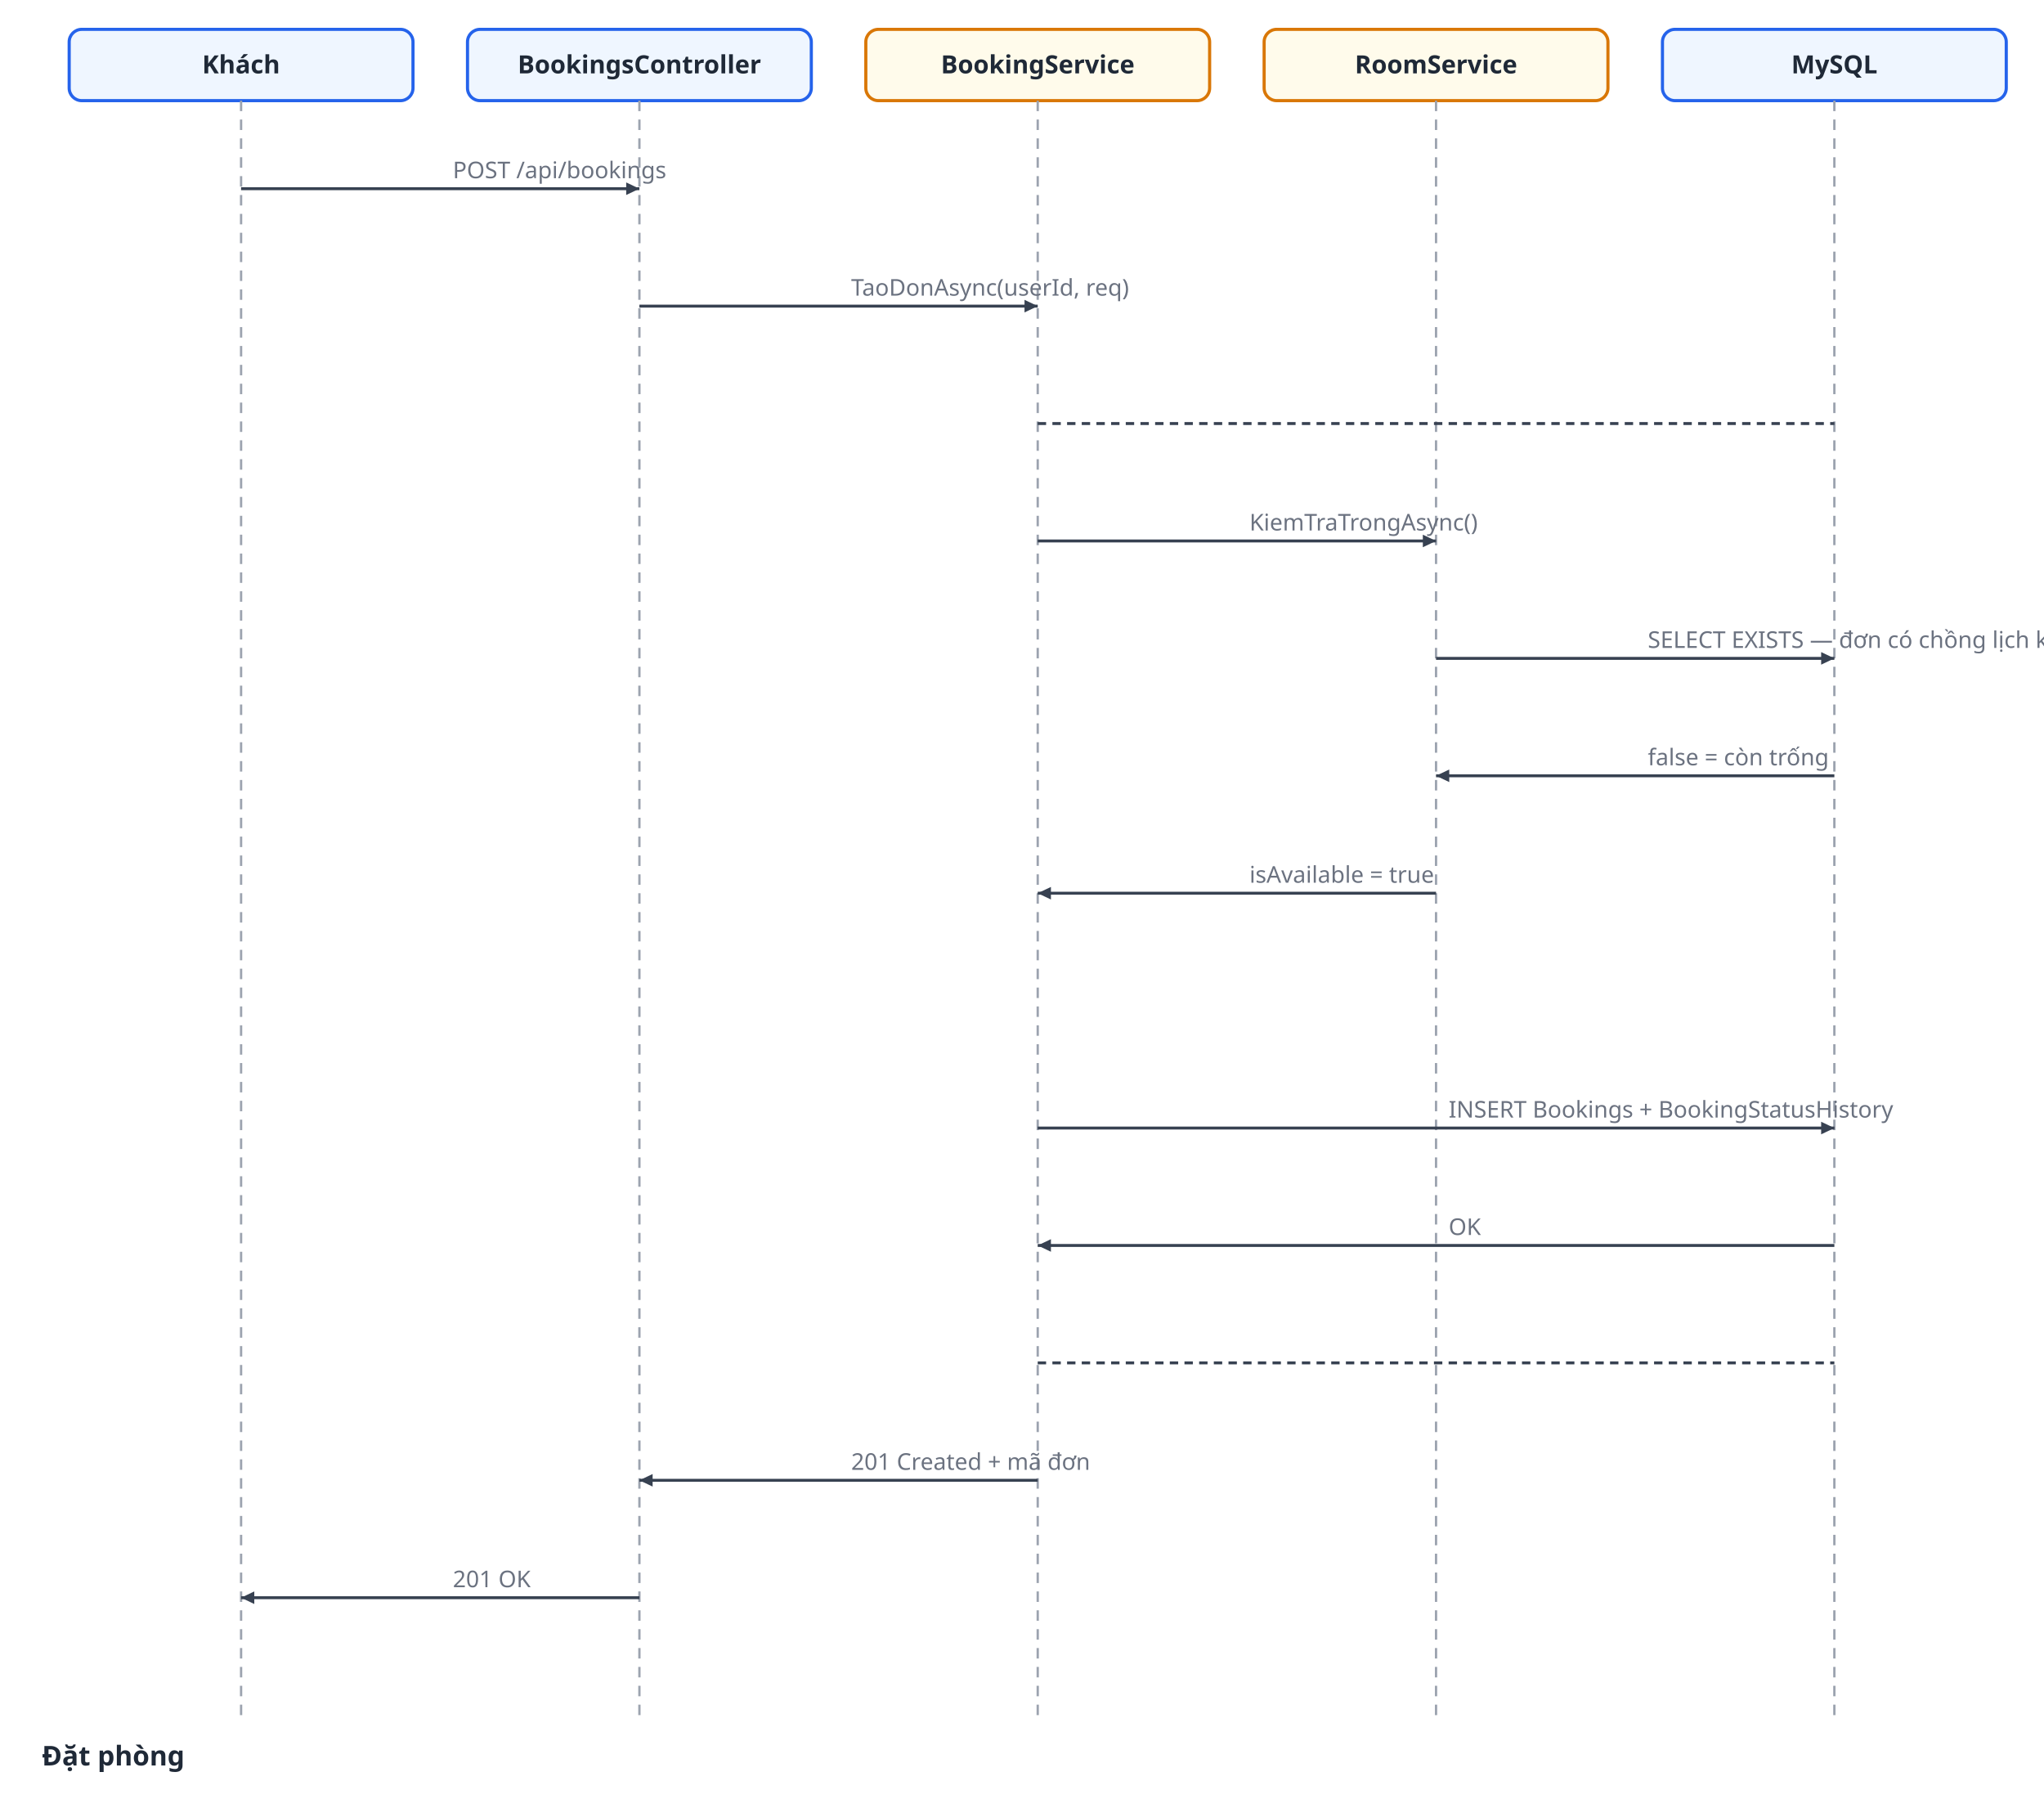
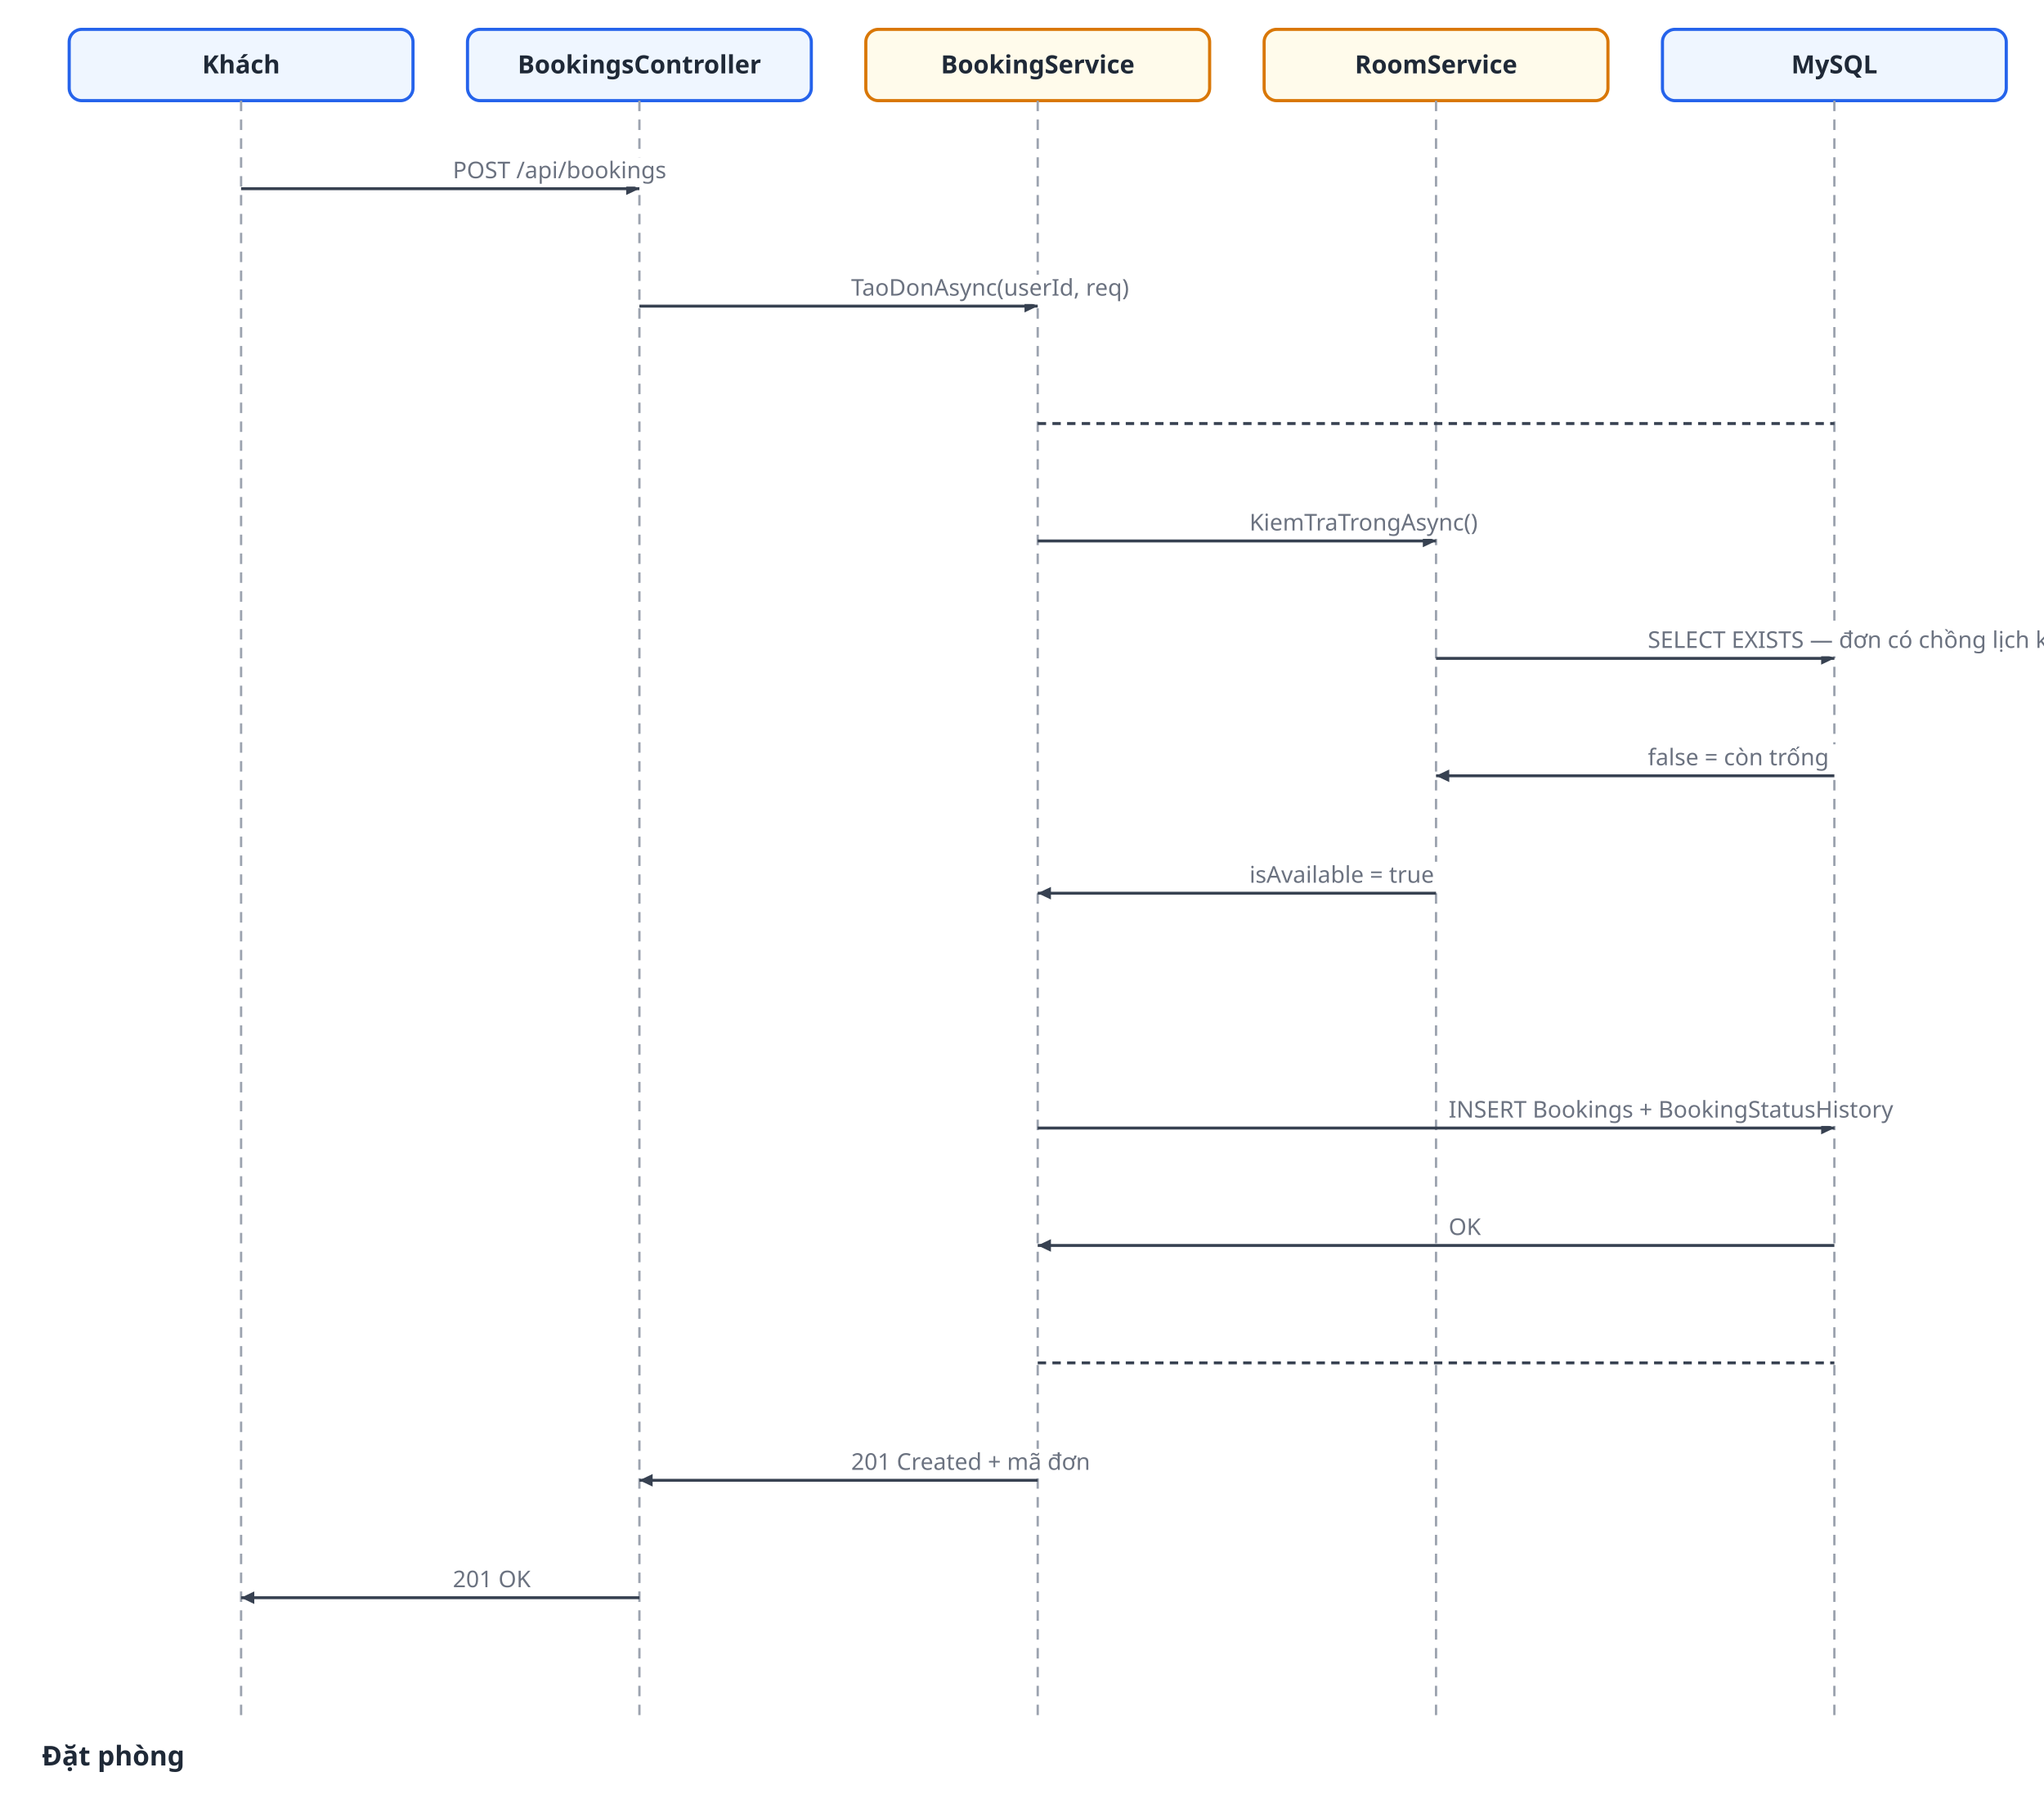
<svg xmlns="http://www.w3.org/2000/svg" width="975" height="858" viewBox="0 0 975 858" font-family="'Segoe UI', 'Noto Sans', Arial, sans-serif">
  <rect width="975" height="858" fill="#ffffff" />
  <rect x="33" y="14" width="164" height="34" rx="6" fill="#eff6ff" stroke="#2563eb" stroke-width="1.5" />
  <text x="115" y="35" font-size="12" text-anchor="middle" fill="#1f2937" font-weight="600">Khách</text>
  <line x1="115" y1="48" x2="115" y2="818" stroke="#9ca3af" stroke-width="1.1" stroke-dasharray="5 4" />
  <rect x="223" y="14" width="164" height="34" rx="6" fill="#eff6ff" stroke="#2563eb" stroke-width="1.5" />
  <text x="305" y="35" font-size="12" text-anchor="middle" fill="#1f2937" font-weight="600">BookingsController</text>
  <line x1="305" y1="48" x2="305" y2="818" stroke="#9ca3af" stroke-width="1.1" stroke-dasharray="5 4" />
  <rect x="413" y="14" width="164" height="34" rx="6" fill="#fffbeb" stroke="#d97706" stroke-width="1.5" />
  <text x="495" y="35" font-size="12" text-anchor="middle" fill="#1f2937" font-weight="600">BookingService</text>
  <line x1="495" y1="48" x2="495" y2="818" stroke="#9ca3af" stroke-width="1.1" stroke-dasharray="5 4" />
  <rect x="603" y="14" width="164" height="34" rx="6" fill="#fffbeb" stroke="#d97706" stroke-width="1.5" />
  <text x="685" y="35" font-size="12" text-anchor="middle" fill="#1f2937" font-weight="600">RoomService</text>
  <line x1="685" y1="48" x2="685" y2="818" stroke="#9ca3af" stroke-width="1.1" stroke-dasharray="5 4" />
  <rect x="793" y="14" width="164" height="34" rx="6" fill="#eff6ff" stroke="#2563eb" stroke-width="1.5" />
  <text x="875" y="35" font-size="12" text-anchor="middle" fill="#1f2937" font-weight="600">MySQL</text>
  <line x1="875" y1="48" x2="875" y2="818" stroke="#9ca3af" stroke-width="1.1" stroke-dasharray="5 4" />
  <line x1="115" y1="90" x2="305" y2="90" stroke="#374151" stroke-width="1.4" />
  <polygon points="305,90 298.7,93.0 298.7,87.0" fill="#374151" />
+   <rect x="216" y="75" width="113.8" height="14" fill="#ffffff" />
  <text x="216" y="85" font-size="11" text-anchor="start" fill="#6b7280" font-weight="400">POST /api/bookings</text>
  <line x1="305" y1="146" x2="495" y2="146" stroke="#374151" stroke-width="1.4" />
  <polygon points="495,146 488.7,149.0 488.7,143.0" fill="#374151" />
+   <rect x="406" y="131" width="150.4" height="14" fill="#ffffff" />
  <text x="406" y="141" font-size="11" text-anchor="start" fill="#6b7280" font-weight="400">TaoDonAsync(userId, req)</text>
  <line x1="495" y1="202" x2="875" y2="202" stroke="#374151" stroke-width="1.4" stroke-dasharray="4 3" />
  <line x1="495" y1="258" x2="685" y2="258" stroke="#374151" stroke-width="1.4" />
  <polygon points="685,258 678.7,261.0 678.7,255.0" fill="#374151" />
+   <rect x="596" y="243" width="119.9" height="14" fill="#ffffff" />
  <text x="596" y="253" font-size="11" text-anchor="start" fill="#6b7280" font-weight="400">KiemTraTrongAsync()</text>
  <line x1="685" y1="314" x2="875" y2="314" stroke="#374151" stroke-width="1.4" />
  <polygon points="875,314 868.7,317.0 868.7,311.0" fill="#374151" />
+   <rect x="786" y="299" width="241.9" height="14" fill="#ffffff" />
  <text x="786" y="309" font-size="11" text-anchor="start" fill="#6b7280" font-weight="400">SELECT EXISTS — đơn có chồng lịch không</text>
  <line x1="875" y1="370" x2="685" y2="370" stroke="#374151" stroke-width="1.4" />
  <polygon points="685,370 691.3,367.0 691.3,373.0" fill="#374151" />
+   <rect x="786" y="355" width="107.7" height="14" fill="#ffffff" />
  <text x="786" y="365" font-size="11" text-anchor="start" fill="#6b7280" font-weight="400">false = còn trống</text>
  <line x1="685" y1="426" x2="495" y2="426" stroke="#374151" stroke-width="1.4" />
  <polygon points="495,426 501.3,423.0 501.3,429.0" fill="#374151" />
+   <rect x="596" y="411" width="113.8" height="14" fill="#ffffff" />
  <text x="596" y="421" font-size="11" text-anchor="start" fill="#6b7280" font-weight="400">isAvailable = true</text>
  <line x1="495" y1="482" x2="495" y2="482" stroke="#374151" stroke-width="1.4" stroke-dasharray="4 3" />
  <line x1="495" y1="538" x2="875" y2="538" stroke="#374151" stroke-width="1.4" />
  <polygon points="875,538 868.7,541.0 868.7,535.0" fill="#374151" />
+   <rect x="691" y="523" width="235.8" height="14" fill="#ffffff" />
  <text x="691" y="533" font-size="11" text-anchor="start" fill="#6b7280" font-weight="400">INSERT Bookings + BookingStatusHistory</text>
  <line x1="875" y1="594" x2="495" y2="594" stroke="#374151" stroke-width="1.4" />
  <polygon points="495,594 501.3,591.0 501.3,597.0" fill="#374151" />
+   <rect x="691" y="579" width="16.2" height="14" fill="#ffffff" />
  <text x="691" y="589" font-size="11" text-anchor="start" fill="#6b7280" font-weight="400">OK</text>
  <line x1="495" y1="650" x2="875" y2="650" stroke="#374151" stroke-width="1.4" stroke-dasharray="4 3" />
  <line x1="495" y1="706" x2="305" y2="706" stroke="#374151" stroke-width="1.4" />
  <polygon points="305,706 311.3,703.0 311.3,709.0" fill="#374151" />
+   <rect x="406" y="691" width="126" height="14" fill="#ffffff" />
  <text x="406" y="701" font-size="11" text-anchor="start" fill="#6b7280" font-weight="400">201 Created + mã đơn</text>
  <line x1="305" y1="762" x2="115" y2="762" stroke="#374151" stroke-width="1.4" />
  <polygon points="115,762 121.3,759.0 121.3,765.0" fill="#374151" />
+   <rect x="216" y="747" width="40.6" height="14" fill="#ffffff" />
  <text x="216" y="757" font-size="11" text-anchor="start" fill="#6b7280" font-weight="400">201 OK</text>
  <text x="20" y="842" font-size="13" text-anchor="start" fill="#1f2937" font-weight="600">Đặt phòng</text>
</svg>
